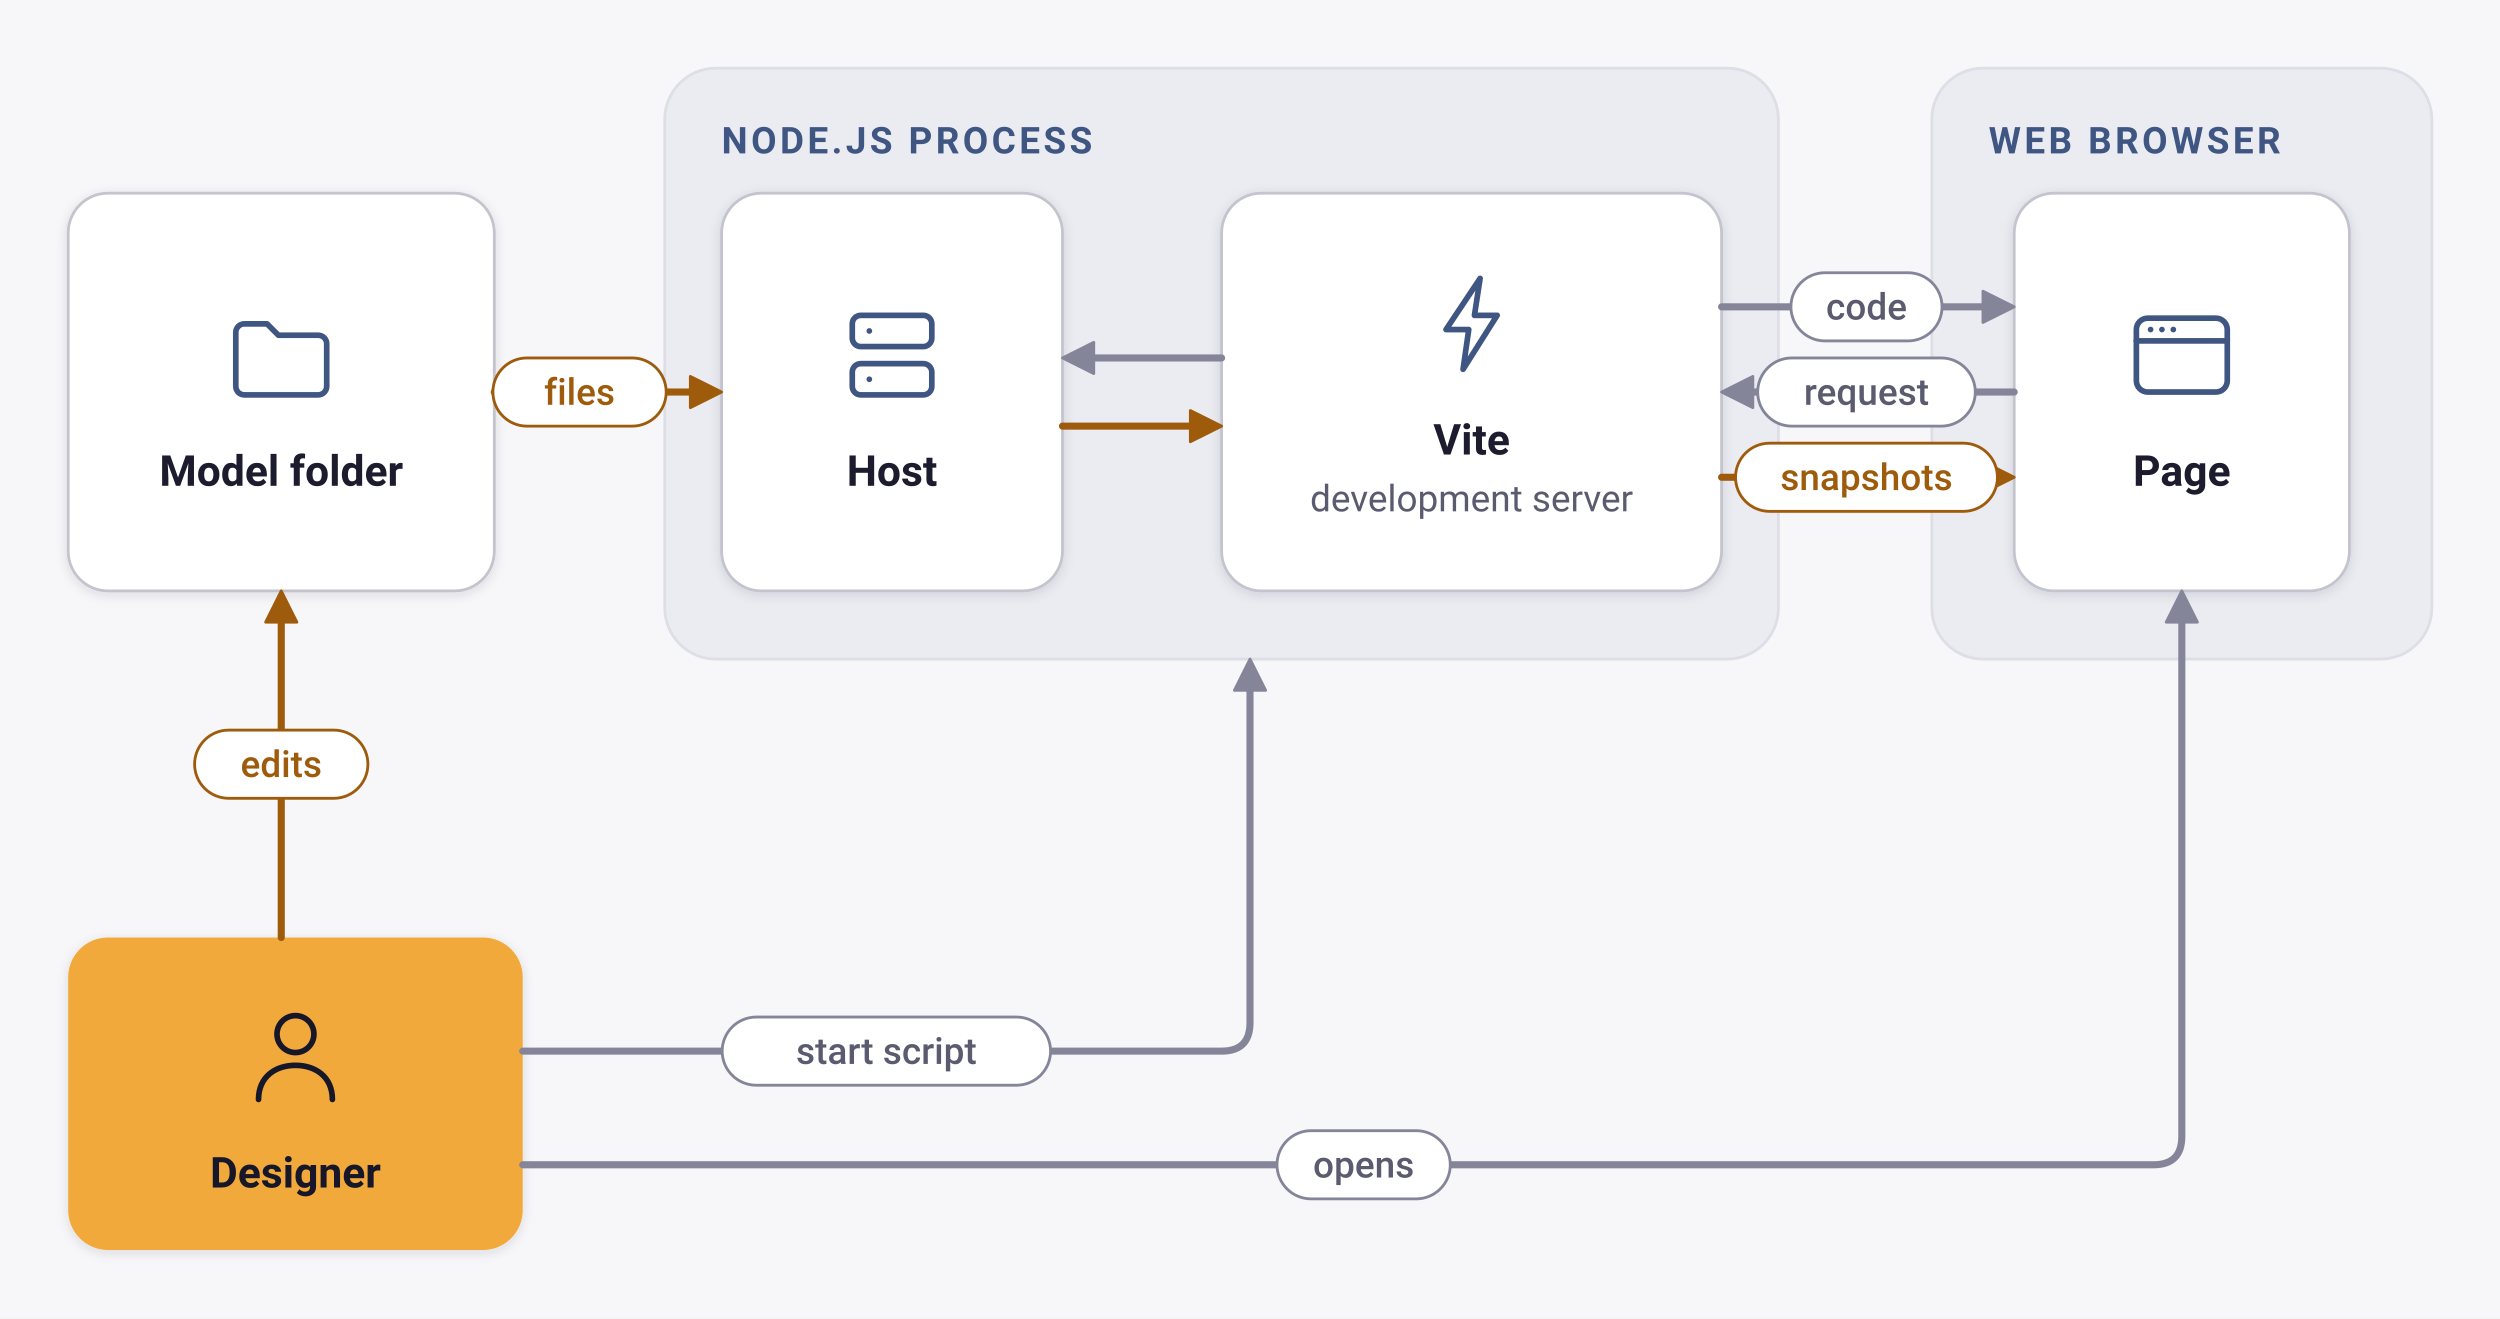
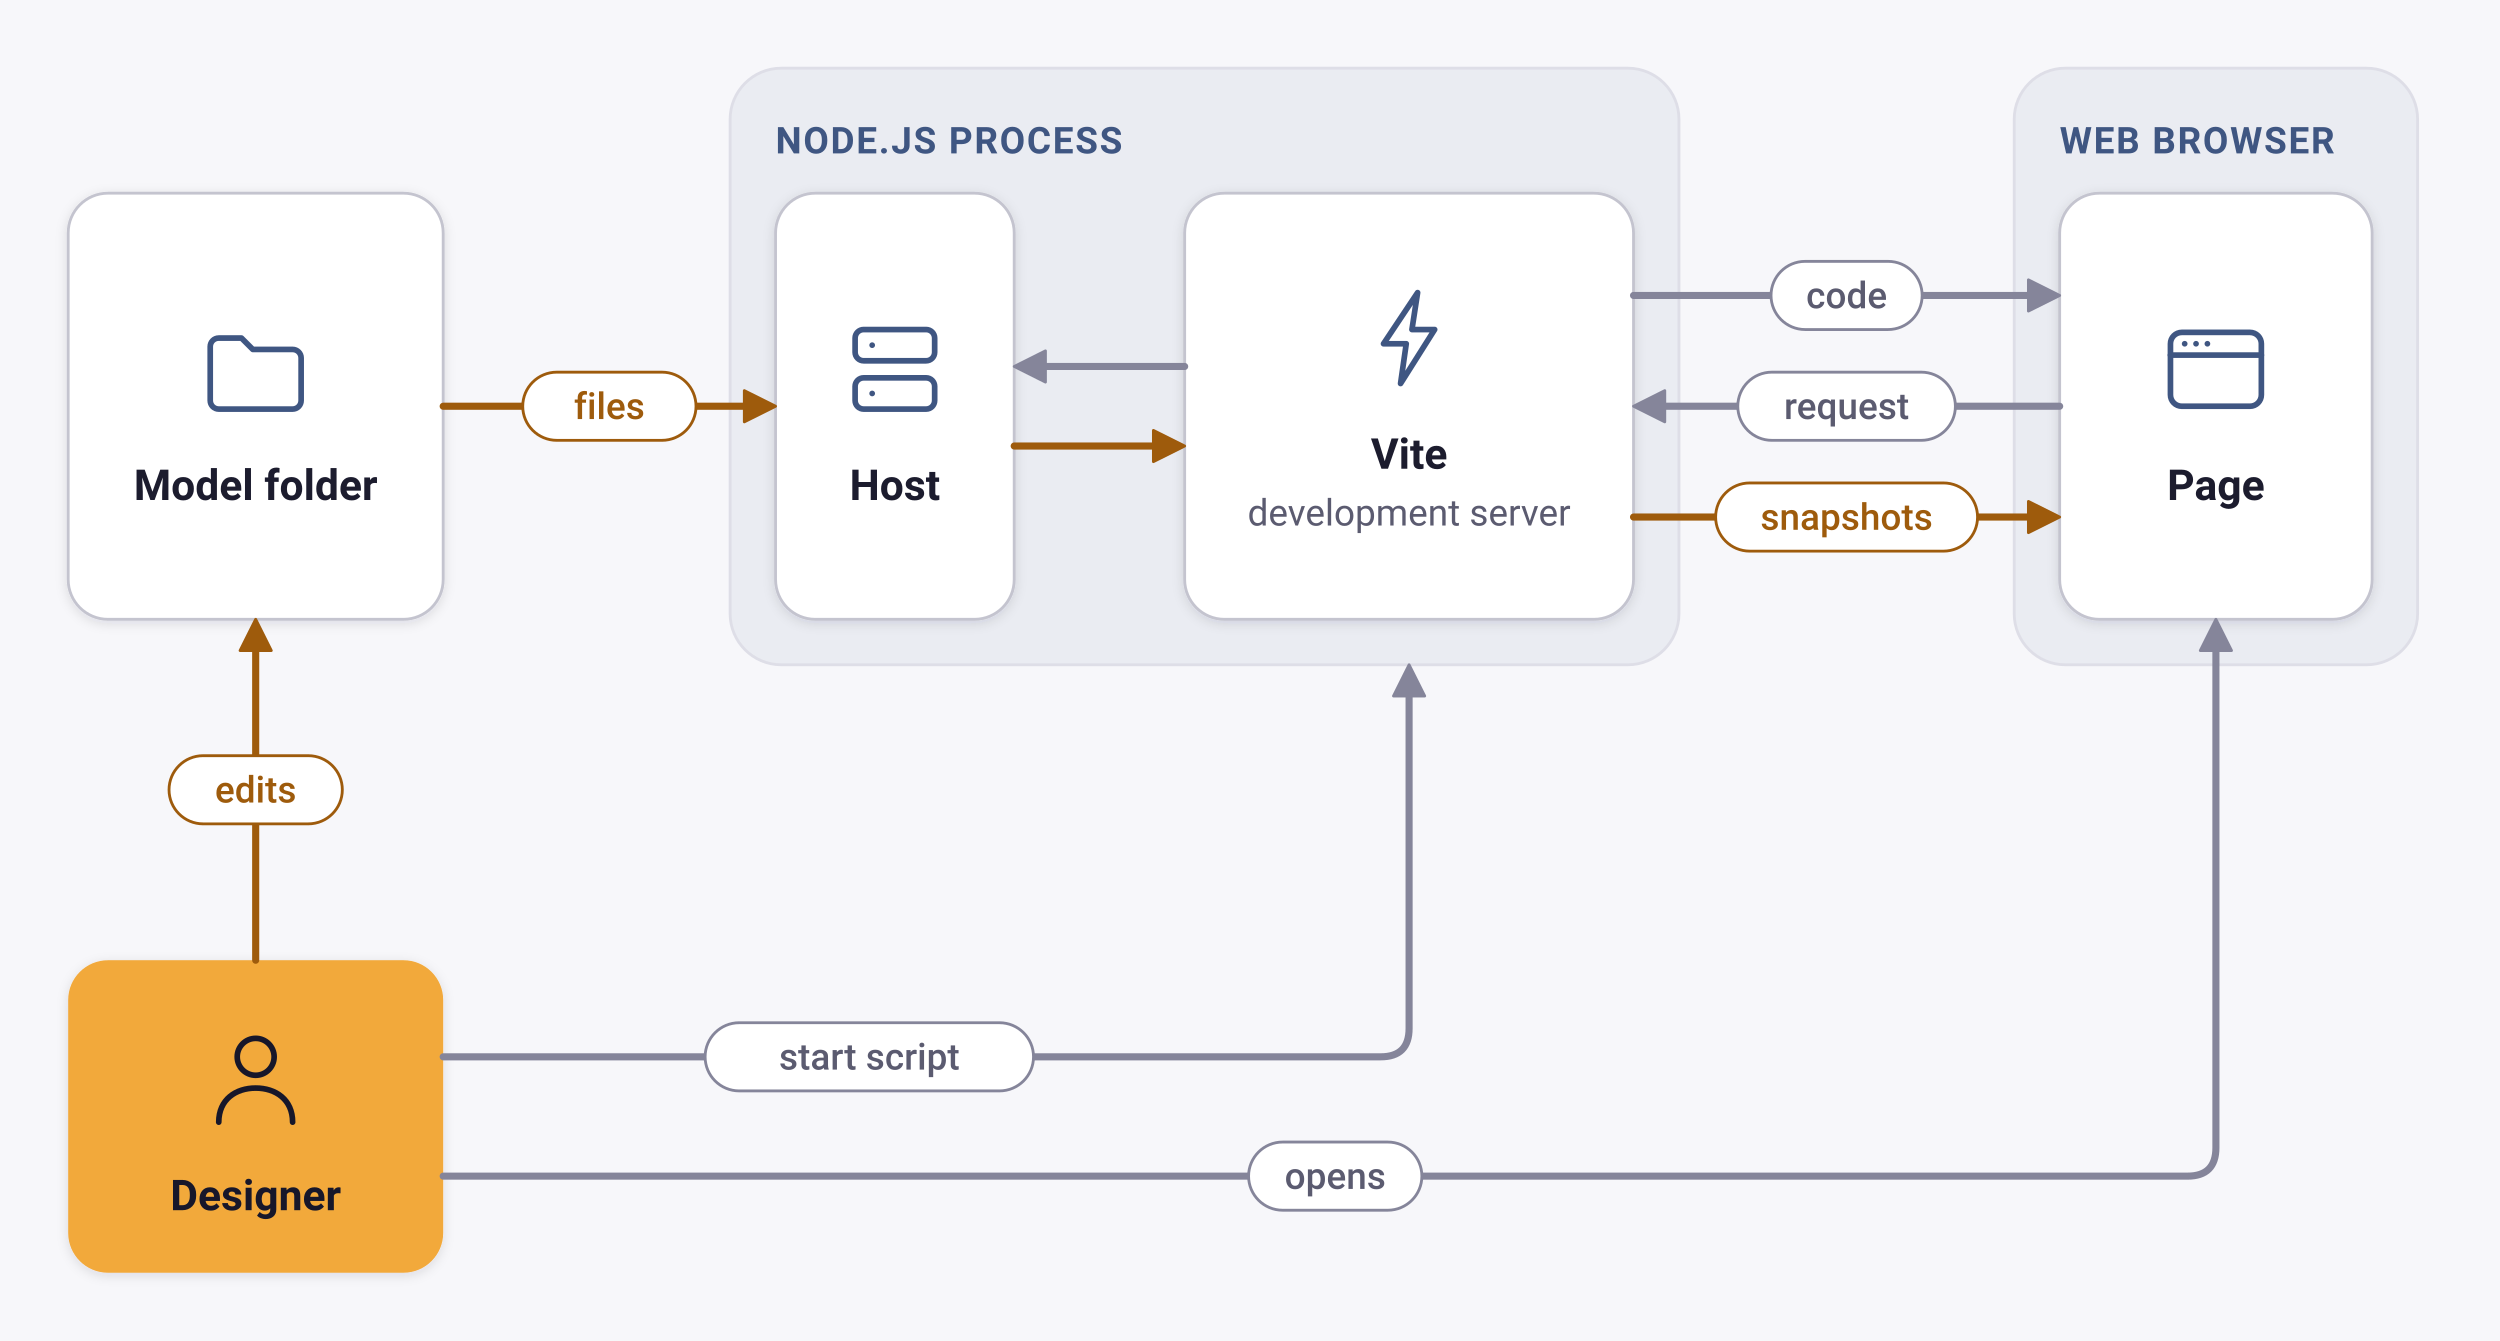
- <svg xmlns="http://www.w3.org/2000/svg" viewBox="0 0 880 464" width="880" height="464" role="img" aria-labelledby="title desc">
+ <svg xmlns="http://www.w3.org/2000/svg" viewBox="0 0 880 472" width="880" height="472" role="img" aria-labelledby="title desc">
  <defs>
    <filter id="shadow" x="-10%" y="-10%" width="120%" height="130%">
      <feDropShadow dx="0" dy="1" stdDeviation="2" flood-color="#17172a" flood-opacity="0.12" />
    </filter>
  </defs>
-   <rect width="880" height="464" fill="#f7f7fa" />
-   <rect x="234" y="24" width="392" height="208" rx="18" fill="#eaecf2" stroke="#dedee7" />
-   <text x="254" y="54" font-family="system-ui, -apple-system, 'Segoe UI', Roboto, 'Helvetica Neue', Arial, sans-serif" font-weight="600" font-size="13" fill="#3f5682" text-anchor="start" letter-spacing="1.2">NODE.JS PROCESS</text>
-   <rect x="680" y="24" width="176" height="208" rx="18" fill="#eaecf2" stroke="#dedee7" />
-   <text x="700" y="54" font-family="system-ui, -apple-system, 'Segoe UI', Roboto, 'Helvetica Neue', Arial, sans-serif" font-weight="600" font-size="13" fill="#3f5682" text-anchor="start" letter-spacing="1.2">WEB BROWSER</text>
-   <rect x="24" y="68" width="150" height="140" rx="14" fill="#ffffff" stroke="#c4c4cf" filter="url(#shadow)" />
-   <g transform="translate(79 105) scale(1)" fill="none" stroke="#3f5682" stroke-width="2" stroke-linecap="round" stroke-linejoin="round">
+   <rect width="880" height="472" fill="#f7f7fa" />
+   <rect x="257" y="24" width="334" height="210" rx="18" fill="#eaecf2" stroke="#dedee7" />
+   <text x="273" y="54" font-family="system-ui, -apple-system, 'Segoe UI', Roboto, 'Helvetica Neue', Arial, sans-serif" font-weight="600" font-size="13" fill="#3f5682" text-anchor="start" letter-spacing="0.6">NODE.JS PROCESS</text>
+   <rect x="709" y="24" width="142" height="210" rx="18" fill="#eaecf2" stroke="#dedee7" />
+   <text x="725" y="54" font-family="system-ui, -apple-system, 'Segoe UI', Roboto, 'Helvetica Neue', Arial, sans-serif" font-weight="600" font-size="13" fill="#3f5682" text-anchor="start" letter-spacing="0.6">WEB BROWSER</text>
+   <rect x="24" y="68" width="132" height="150" rx="14" fill="#ffffff" stroke="#c4c4cf" filter="url(#shadow)" />
+   <g transform="translate(70 110) scale(1)" fill="none" stroke="#3f5682" stroke-width="2" stroke-linecap="round" stroke-linejoin="round">
    <path d="M4 12a3 3 0 0 1 3-3h8l4 4h14a3 3 0 0 1 3 3v15a3 3 0 0 1-3 3H7a3 3 0 0 1-3-3z" />
  </g>
-   <text x="99" y="171" font-family="system-ui, -apple-system, 'Segoe UI', Roboto, 'Helvetica Neue', Arial, sans-serif" font-weight="600" font-size="15" fill="#1c1c2e" text-anchor="middle">Model folder</text>
-   <rect x="254" y="68" width="120" height="140" rx="14" fill="#ffffff" stroke="#c4c4cf" filter="url(#shadow)" />
-   <g transform="translate(294 105) scale(1)" fill="none" stroke="#3f5682" stroke-width="2" stroke-linecap="round" stroke-linejoin="round">
+   <text x="90" y="176" font-family="system-ui, -apple-system, 'Segoe UI', Roboto, 'Helvetica Neue', Arial, sans-serif" font-weight="600" font-size="15" fill="#1c1c2e" text-anchor="middle">Model folder</text>
+   <rect x="273" y="68" width="84" height="150" rx="14" fill="#ffffff" stroke="#c4c4cf" filter="url(#shadow)" />
+   <g transform="translate(295 110) scale(1)" fill="none" stroke="#3f5682" stroke-width="2" stroke-linecap="round" stroke-linejoin="round">
    <rect x="6" y="6" width="28" height="11" rx="3" />
    <rect x="6" y="23" width="28" height="11" rx="3" />
    <path d="M12 11.5h.01M12 28.5h.01" />
  </g>
-   <text x="314" y="171" font-family="system-ui, -apple-system, 'Segoe UI', Roboto, 'Helvetica Neue', Arial, sans-serif" font-weight="600" font-size="15" fill="#1c1c2e" text-anchor="middle">Host</text>
-   <rect x="430" y="68" width="176" height="140" rx="14" fill="#ffffff" stroke="#c4c4cf" filter="url(#shadow)" />
-   <g transform="translate(498 94) scale(1)" fill="none" stroke="#3f5682" stroke-width="2" stroke-linecap="round" stroke-linejoin="round">
+   <text x="315" y="176" font-family="system-ui, -apple-system, 'Segoe UI', Roboto, 'Helvetica Neue', Arial, sans-serif" font-weight="600" font-size="15" fill="#1c1c2e" text-anchor="middle">Host</text>
+   <rect x="417" y="68" width="158" height="150" rx="14" fill="#ffffff" stroke="#c4c4cf" filter="url(#shadow)" />
+   <g transform="translate(476 99) scale(1)" fill="none" stroke="#3f5682" stroke-width="2" stroke-linecap="round" stroke-linejoin="round">
    <path d="M23 4 11 22h8l-2 14 12-19h-8z" />
  </g>
-   <text x="518" y="160" font-family="system-ui, -apple-system, 'Segoe UI', Roboto, 'Helvetica Neue', Arial, sans-serif" font-weight="600" font-size="15" fill="#1c1c2e" text-anchor="middle">Vite</text>
-   <text x="518" y="180" font-family="system-ui, -apple-system, 'Segoe UI', Roboto, 'Helvetica Neue', Arial, sans-serif" font-weight="400" font-size="13" fill="#5b5b70" text-anchor="middle">development server</text>
-   <rect x="709" y="68" width="118" height="140" rx="14" fill="#ffffff" stroke="#c4c4cf" filter="url(#shadow)" />
-   <g transform="translate(748 105) scale(1)" fill="none" stroke="#3f5682" stroke-width="2" stroke-linecap="round" stroke-linejoin="round">
+   <text x="496" y="165" font-family="system-ui, -apple-system, 'Segoe UI', Roboto, 'Helvetica Neue', Arial, sans-serif" font-weight="600" font-size="15" fill="#1c1c2e" text-anchor="middle">Vite</text>
+   <text x="496" y="185" font-family="system-ui, -apple-system, 'Segoe UI', Roboto, 'Helvetica Neue', Arial, sans-serif" font-weight="400" font-size="13" fill="#5b5b70" text-anchor="middle">development server</text>
+   <rect x="725" y="68" width="110" height="150" rx="14" fill="#ffffff" stroke="#c4c4cf" filter="url(#shadow)" />
+   <g transform="translate(760 110) scale(1)" fill="none" stroke="#3f5682" stroke-width="2" stroke-linecap="round" stroke-linejoin="round">
    <rect x="4" y="7" width="32" height="26" rx="4" />
    <path d="M4 15h32M9 11h.01M13 11h.01M17 11h.01" />
  </g>
-   <text x="768" y="171" font-family="system-ui, -apple-system, 'Segoe UI', Roboto, 'Helvetica Neue', Arial, sans-serif" font-weight="600" font-size="15" fill="#1c1c2e" text-anchor="middle">Page</text>
-   <rect x="24" y="330" width="160" height="110" rx="14" fill="#f2a93b" stroke="none" filter="url(#shadow)" />
-   <g transform="translate(84 352) scale(1)" fill="none" stroke="#17172a" stroke-width="2" stroke-linecap="round" stroke-linejoin="round">
+   <text x="780" y="176" font-family="system-ui, -apple-system, 'Segoe UI', Roboto, 'Helvetica Neue', Arial, sans-serif" font-weight="600" font-size="15" fill="#1c1c2e" text-anchor="middle">Page</text>
+   <rect x="24" y="338" width="132" height="110" rx="14" fill="#f2a93b" stroke="none" filter="url(#shadow)" />
+   <g transform="translate(70 360) scale(1)" fill="none" stroke="#17172a" stroke-width="2" stroke-linecap="round" stroke-linejoin="round">
    <circle cx="20" cy="12" r="6.5" />
    <path d="M7 35c0-8 6-12 13-12s13 4 13 12" />
  </g>
-   <text x="104" y="418" font-family="system-ui, -apple-system, 'Segoe UI', Roboto, 'Helvetica Neue', Arial, sans-serif" font-weight="600" font-size="15" fill="#17172a" text-anchor="middle">Designer</text>
-   <path d="M99 330 L99 218" fill="none" stroke="#9e5b0c" stroke-width="2.5" stroke-linecap="round" stroke-linejoin="round" />
-   <polygon points="99,208 104.5,219 93.5,219" fill="#9e5b0c" stroke="#9e5b0c" stroke-width="1" stroke-linejoin="round" />
-   <rect x="68.5" y="257" width="61" height="24" rx="12" fill="#ffffff" stroke="#9e5b0c" />
-   <text x="99" y="273.5" font-family="system-ui, -apple-system, 'Segoe UI', Roboto, 'Helvetica Neue', Arial, sans-serif" font-weight="500" font-size="13" fill="#9e5b0c" text-anchor="middle">edits</text>
-   <path d="M174 138 L244 138" fill="none" stroke="#9e5b0c" stroke-width="2.5" stroke-linecap="round" stroke-linejoin="round" />
-   <polygon points="254,138 243,143.5 243,132.5" fill="#9e5b0c" stroke="#9e5b0c" stroke-width="1" stroke-linejoin="round" />
-   <rect x="173.5" y="126" width="61" height="24" rx="12" fill="#ffffff" stroke="#9e5b0c" />
-   <text x="204" y="142.5" font-family="system-ui, -apple-system, 'Segoe UI', Roboto, 'Helvetica Neue', Arial, sans-serif" font-weight="500" font-size="13" fill="#9e5b0c" text-anchor="middle">files</text>
-   <path d="M374 150 L420 150" fill="none" stroke="#9e5b0c" stroke-width="2.5" stroke-linecap="round" stroke-linejoin="round" />
-   <polygon points="430,150 419,155.5 419,144.5" fill="#9e5b0c" stroke="#9e5b0c" stroke-width="1" stroke-linejoin="round" />
-   <path d="M606 168 L699 168" fill="none" stroke="#9e5b0c" stroke-width="2.5" stroke-linecap="round" stroke-linejoin="round" />
-   <polygon points="709,168 698,173.5 698,162.5" fill="#9e5b0c" stroke="#9e5b0c" stroke-width="1" stroke-linejoin="round" />
-   <rect x="610.9" y="156" width="92.2" height="24" rx="12" fill="#ffffff" stroke="#9e5b0c" />
-   <text x="657" y="172.5" font-family="system-ui, -apple-system, 'Segoe UI', Roboto, 'Helvetica Neue', Arial, sans-serif" font-weight="500" font-size="13" fill="#9e5b0c" text-anchor="middle">snapshots</text>
-   <path d="M430 126 L384 126" fill="none" stroke="#85859a" stroke-width="2.5" stroke-linecap="round" stroke-linejoin="round" />
-   <polygon points="374,126 385,120.5 385,131.5" fill="#85859a" stroke="#85859a" stroke-width="1" stroke-linejoin="round" />
-   <path d="M606 108 L699 108" fill="none" stroke="#85859a" stroke-width="2.5" stroke-linecap="round" stroke-linejoin="round" />
-   <polygon points="709,108 698,113.5 698,102.5" fill="#85859a" stroke="#85859a" stroke-width="1" stroke-linejoin="round" />
-   <rect x="630.4" y="96" width="53.2" height="24" rx="12" fill="#ffffff" stroke="#85859a" />
-   <text x="657" y="112.5" font-family="system-ui, -apple-system, 'Segoe UI', Roboto, 'Helvetica Neue', Arial, sans-serif" font-weight="500" font-size="13" fill="#5b5b70" text-anchor="middle">code</text>
-   <path d="M709 138 L616 138" fill="none" stroke="#85859a" stroke-width="2.5" stroke-linecap="round" stroke-linejoin="round" />
-   <polygon points="606,138 617,132.5 617,143.5" fill="#85859a" stroke="#85859a" stroke-width="1" stroke-linejoin="round" />
-   <rect x="618.7" y="126" width="76.6" height="24" rx="12" fill="#ffffff" stroke="#85859a" />
-   <text x="657" y="142.5" font-family="system-ui, -apple-system, 'Segoe UI', Roboto, 'Helvetica Neue', Arial, sans-serif" font-weight="500" font-size="13" fill="#5b5b70" text-anchor="middle">request</text>
-   <path d="M184 370 L430 370 Q440 370 440 360 L440 242" fill="none" stroke="#85859a" stroke-width="2.5" stroke-linecap="round" stroke-linejoin="round" />
-   <polygon points="440,232 445.5,243 434.5,243" fill="#85859a" stroke="#85859a" stroke-width="1" stroke-linejoin="round" />
-   <rect x="254.2" y="358" width="115.6" height="24" rx="12" fill="#ffffff" stroke="#85859a" />
-   <text x="312" y="374.5" font-family="system-ui, -apple-system, 'Segoe UI', Roboto, 'Helvetica Neue', Arial, sans-serif" font-weight="500" font-size="13" fill="#5b5b70" text-anchor="middle">start script</text>
-   <path d="M184 410 L758 410 Q768 410 768 400 L768 218" fill="none" stroke="#85859a" stroke-width="2.5" stroke-linecap="round" stroke-linejoin="round" />
-   <polygon points="768,208 773.5,219 762.5,219" fill="#85859a" stroke="#85859a" stroke-width="1" stroke-linejoin="round" />
-   <rect x="449.5" y="398" width="61" height="24" rx="12" fill="#ffffff" stroke="#85859a" />
-   <text x="480" y="414.5" font-family="system-ui, -apple-system, 'Segoe UI', Roboto, 'Helvetica Neue', Arial, sans-serif" font-weight="500" font-size="13" fill="#5b5b70" text-anchor="middle">opens</text>
+   <text x="90" y="426" font-family="system-ui, -apple-system, 'Segoe UI', Roboto, 'Helvetica Neue', Arial, sans-serif" font-weight="600" font-size="15" fill="#17172a" text-anchor="middle">Designer</text>
+   <path d="M90 338 L90 228" fill="none" stroke="#9e5b0c" stroke-width="2.5" stroke-linecap="round" stroke-linejoin="round" />
+   <polygon points="90,218 95.5,229 84.5,229" fill="#9e5b0c" stroke="#9e5b0c" stroke-width="1" stroke-linejoin="round" />
+   <rect x="59.5" y="266" width="61" height="24" rx="12" fill="#ffffff" stroke="#9e5b0c" />
+   <text x="90" y="282.5" font-family="system-ui, -apple-system, 'Segoe UI', Roboto, 'Helvetica Neue', Arial, sans-serif" font-weight="500" font-size="13" fill="#9e5b0c" text-anchor="middle">edits</text>
+   <path d="M156 143 L263 143" fill="none" stroke="#9e5b0c" stroke-width="2.5" stroke-linecap="round" stroke-linejoin="round" />
+   <polygon points="273,143 262,148.5 262,137.5" fill="#9e5b0c" stroke="#9e5b0c" stroke-width="1" stroke-linejoin="round" />
+   <rect x="184" y="131" width="61" height="24" rx="12" fill="#ffffff" stroke="#9e5b0c" />
+   <text x="214.5" y="147.5" font-family="system-ui, -apple-system, 'Segoe UI', Roboto, 'Helvetica Neue', Arial, sans-serif" font-weight="500" font-size="13" fill="#9e5b0c" text-anchor="middle">files</text>
+   <path d="M357 157 L407 157" fill="none" stroke="#9e5b0c" stroke-width="2.5" stroke-linecap="round" stroke-linejoin="round" />
+   <polygon points="417,157 406,162.5 406,151.5" fill="#9e5b0c" stroke="#9e5b0c" stroke-width="1" stroke-linejoin="round" />
+   <path d="M575 182 L715 182" fill="none" stroke="#9e5b0c" stroke-width="2.5" stroke-linecap="round" stroke-linejoin="round" />
+   <polygon points="725,182 714,187.5 714,176.5" fill="#9e5b0c" stroke="#9e5b0c" stroke-width="1" stroke-linejoin="round" />
+   <rect x="603.9" y="170" width="92.2" height="24" rx="12" fill="#ffffff" stroke="#9e5b0c" />
+   <text x="650" y="186.5" font-family="system-ui, -apple-system, 'Segoe UI', Roboto, 'Helvetica Neue', Arial, sans-serif" font-weight="500" font-size="13" fill="#9e5b0c" text-anchor="middle">snapshots</text>
+   <path d="M417 129 L367 129" fill="none" stroke="#85859a" stroke-width="2.5" stroke-linecap="round" stroke-linejoin="round" />
+   <polygon points="357,129 368,123.5 368,134.5" fill="#85859a" stroke="#85859a" stroke-width="1" stroke-linejoin="round" />
+   <path d="M575 104 L715 104" fill="none" stroke="#85859a" stroke-width="2.5" stroke-linecap="round" stroke-linejoin="round" />
+   <polygon points="725,104 714,109.5 714,98.5" fill="#85859a" stroke="#85859a" stroke-width="1" stroke-linejoin="round" />
+   <rect x="623.4" y="92" width="53.2" height="24" rx="12" fill="#ffffff" stroke="#85859a" />
+   <text x="650" y="108.5" font-family="system-ui, -apple-system, 'Segoe UI', Roboto, 'Helvetica Neue', Arial, sans-serif" font-weight="500" font-size="13" fill="#5b5b70" text-anchor="middle">code</text>
+   <path d="M725 143 L585 143" fill="none" stroke="#85859a" stroke-width="2.5" stroke-linecap="round" stroke-linejoin="round" />
+   <polygon points="575,143 586,137.5 586,148.5" fill="#85859a" stroke="#85859a" stroke-width="1" stroke-linejoin="round" />
+   <rect x="611.7" y="131" width="76.6" height="24" rx="12" fill="#ffffff" stroke="#85859a" />
+   <text x="650" y="147.5" font-family="system-ui, -apple-system, 'Segoe UI', Roboto, 'Helvetica Neue', Arial, sans-serif" font-weight="500" font-size="13" fill="#5b5b70" text-anchor="middle">request</text>
+   <path d="M156 372 L486 372 Q496 372 496 362 L496 244" fill="none" stroke="#85859a" stroke-width="2.5" stroke-linecap="round" stroke-linejoin="round" />
+   <polygon points="496,234 501.5,245 490.5,245" fill="#85859a" stroke="#85859a" stroke-width="1" stroke-linejoin="round" />
+   <rect x="248.2" y="360" width="115.6" height="24" rx="12" fill="#ffffff" stroke="#85859a" />
+   <text x="306" y="376.5" font-family="system-ui, -apple-system, 'Segoe UI', Roboto, 'Helvetica Neue', Arial, sans-serif" font-weight="500" font-size="13" fill="#5b5b70" text-anchor="middle">start script</text>
+   <path d="M156 414 L770 414 Q780 414 780 404 L780 228" fill="none" stroke="#85859a" stroke-width="2.5" stroke-linecap="round" stroke-linejoin="round" />
+   <polygon points="780,218 785.5,229 774.5,229" fill="#85859a" stroke="#85859a" stroke-width="1" stroke-linejoin="round" />
+   <rect x="439.5" y="402" width="61" height="24" rx="12" fill="#ffffff" stroke="#85859a" />
+   <text x="470" y="418.5" font-family="system-ui, -apple-system, 'Segoe UI', Roboto, 'Helvetica Neue', Arial, sans-serif" font-weight="500" font-size="13" fill="#5b5b70" text-anchor="middle">opens</text>
</svg>
